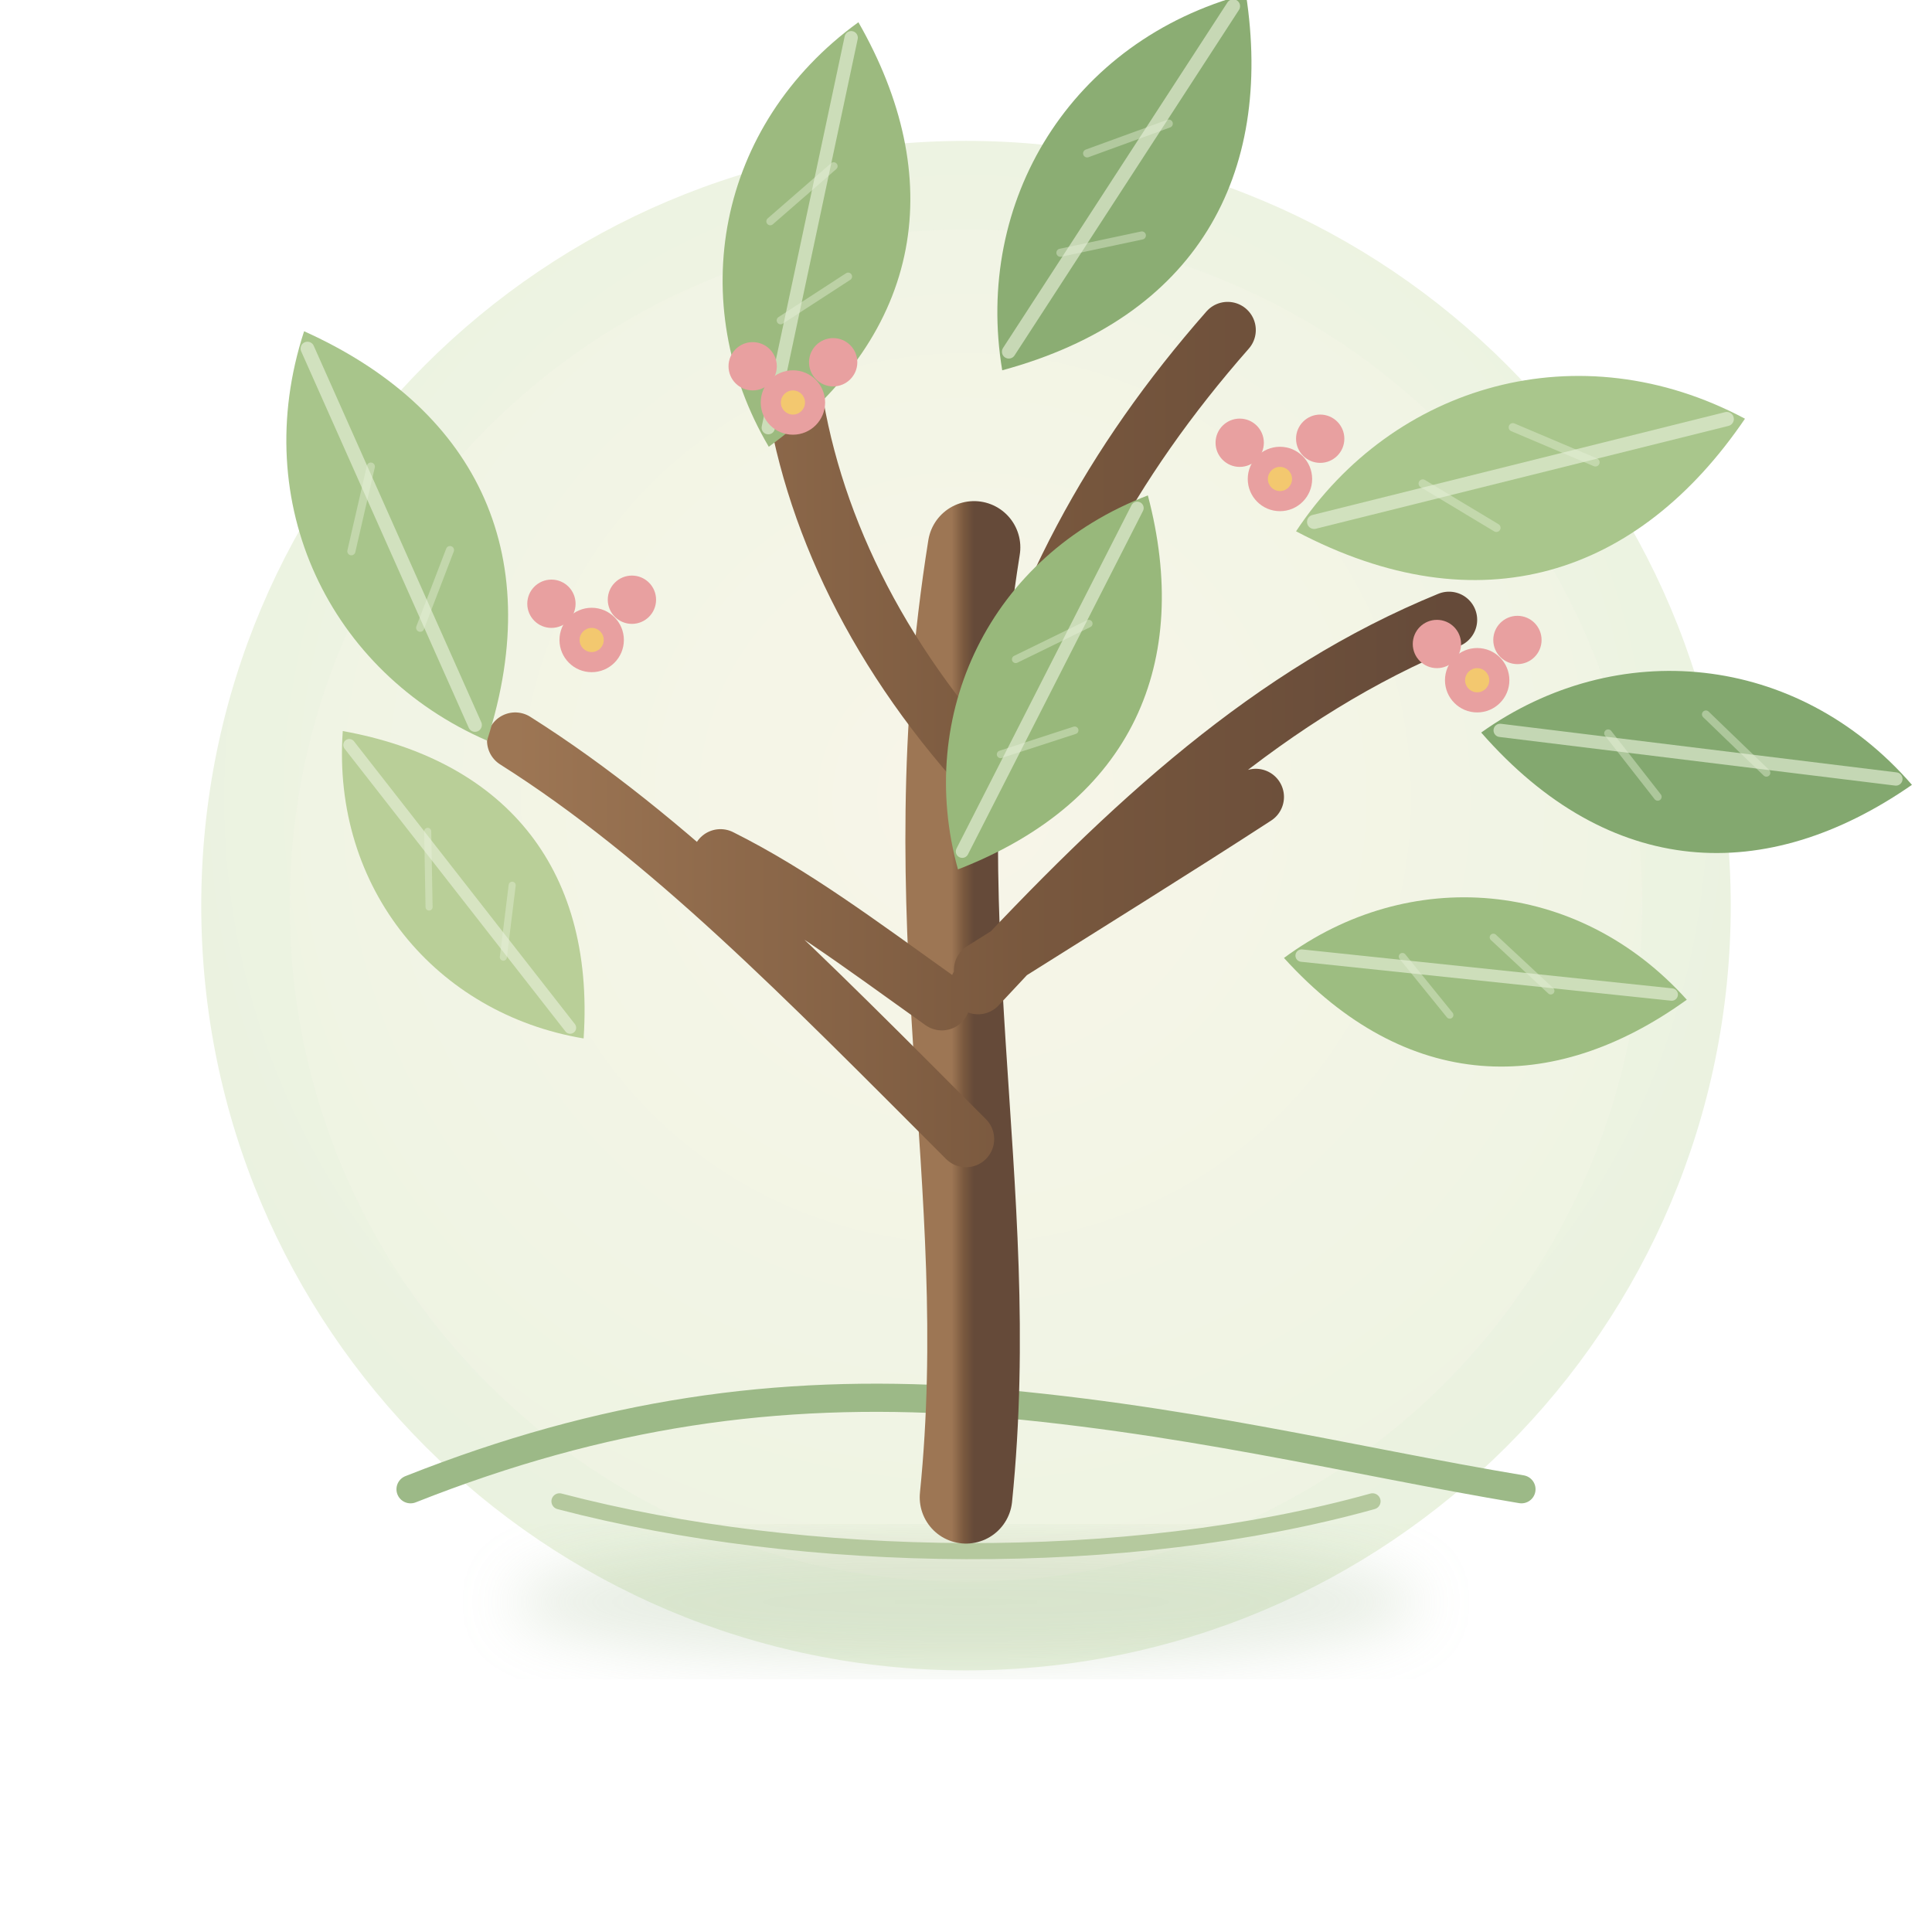
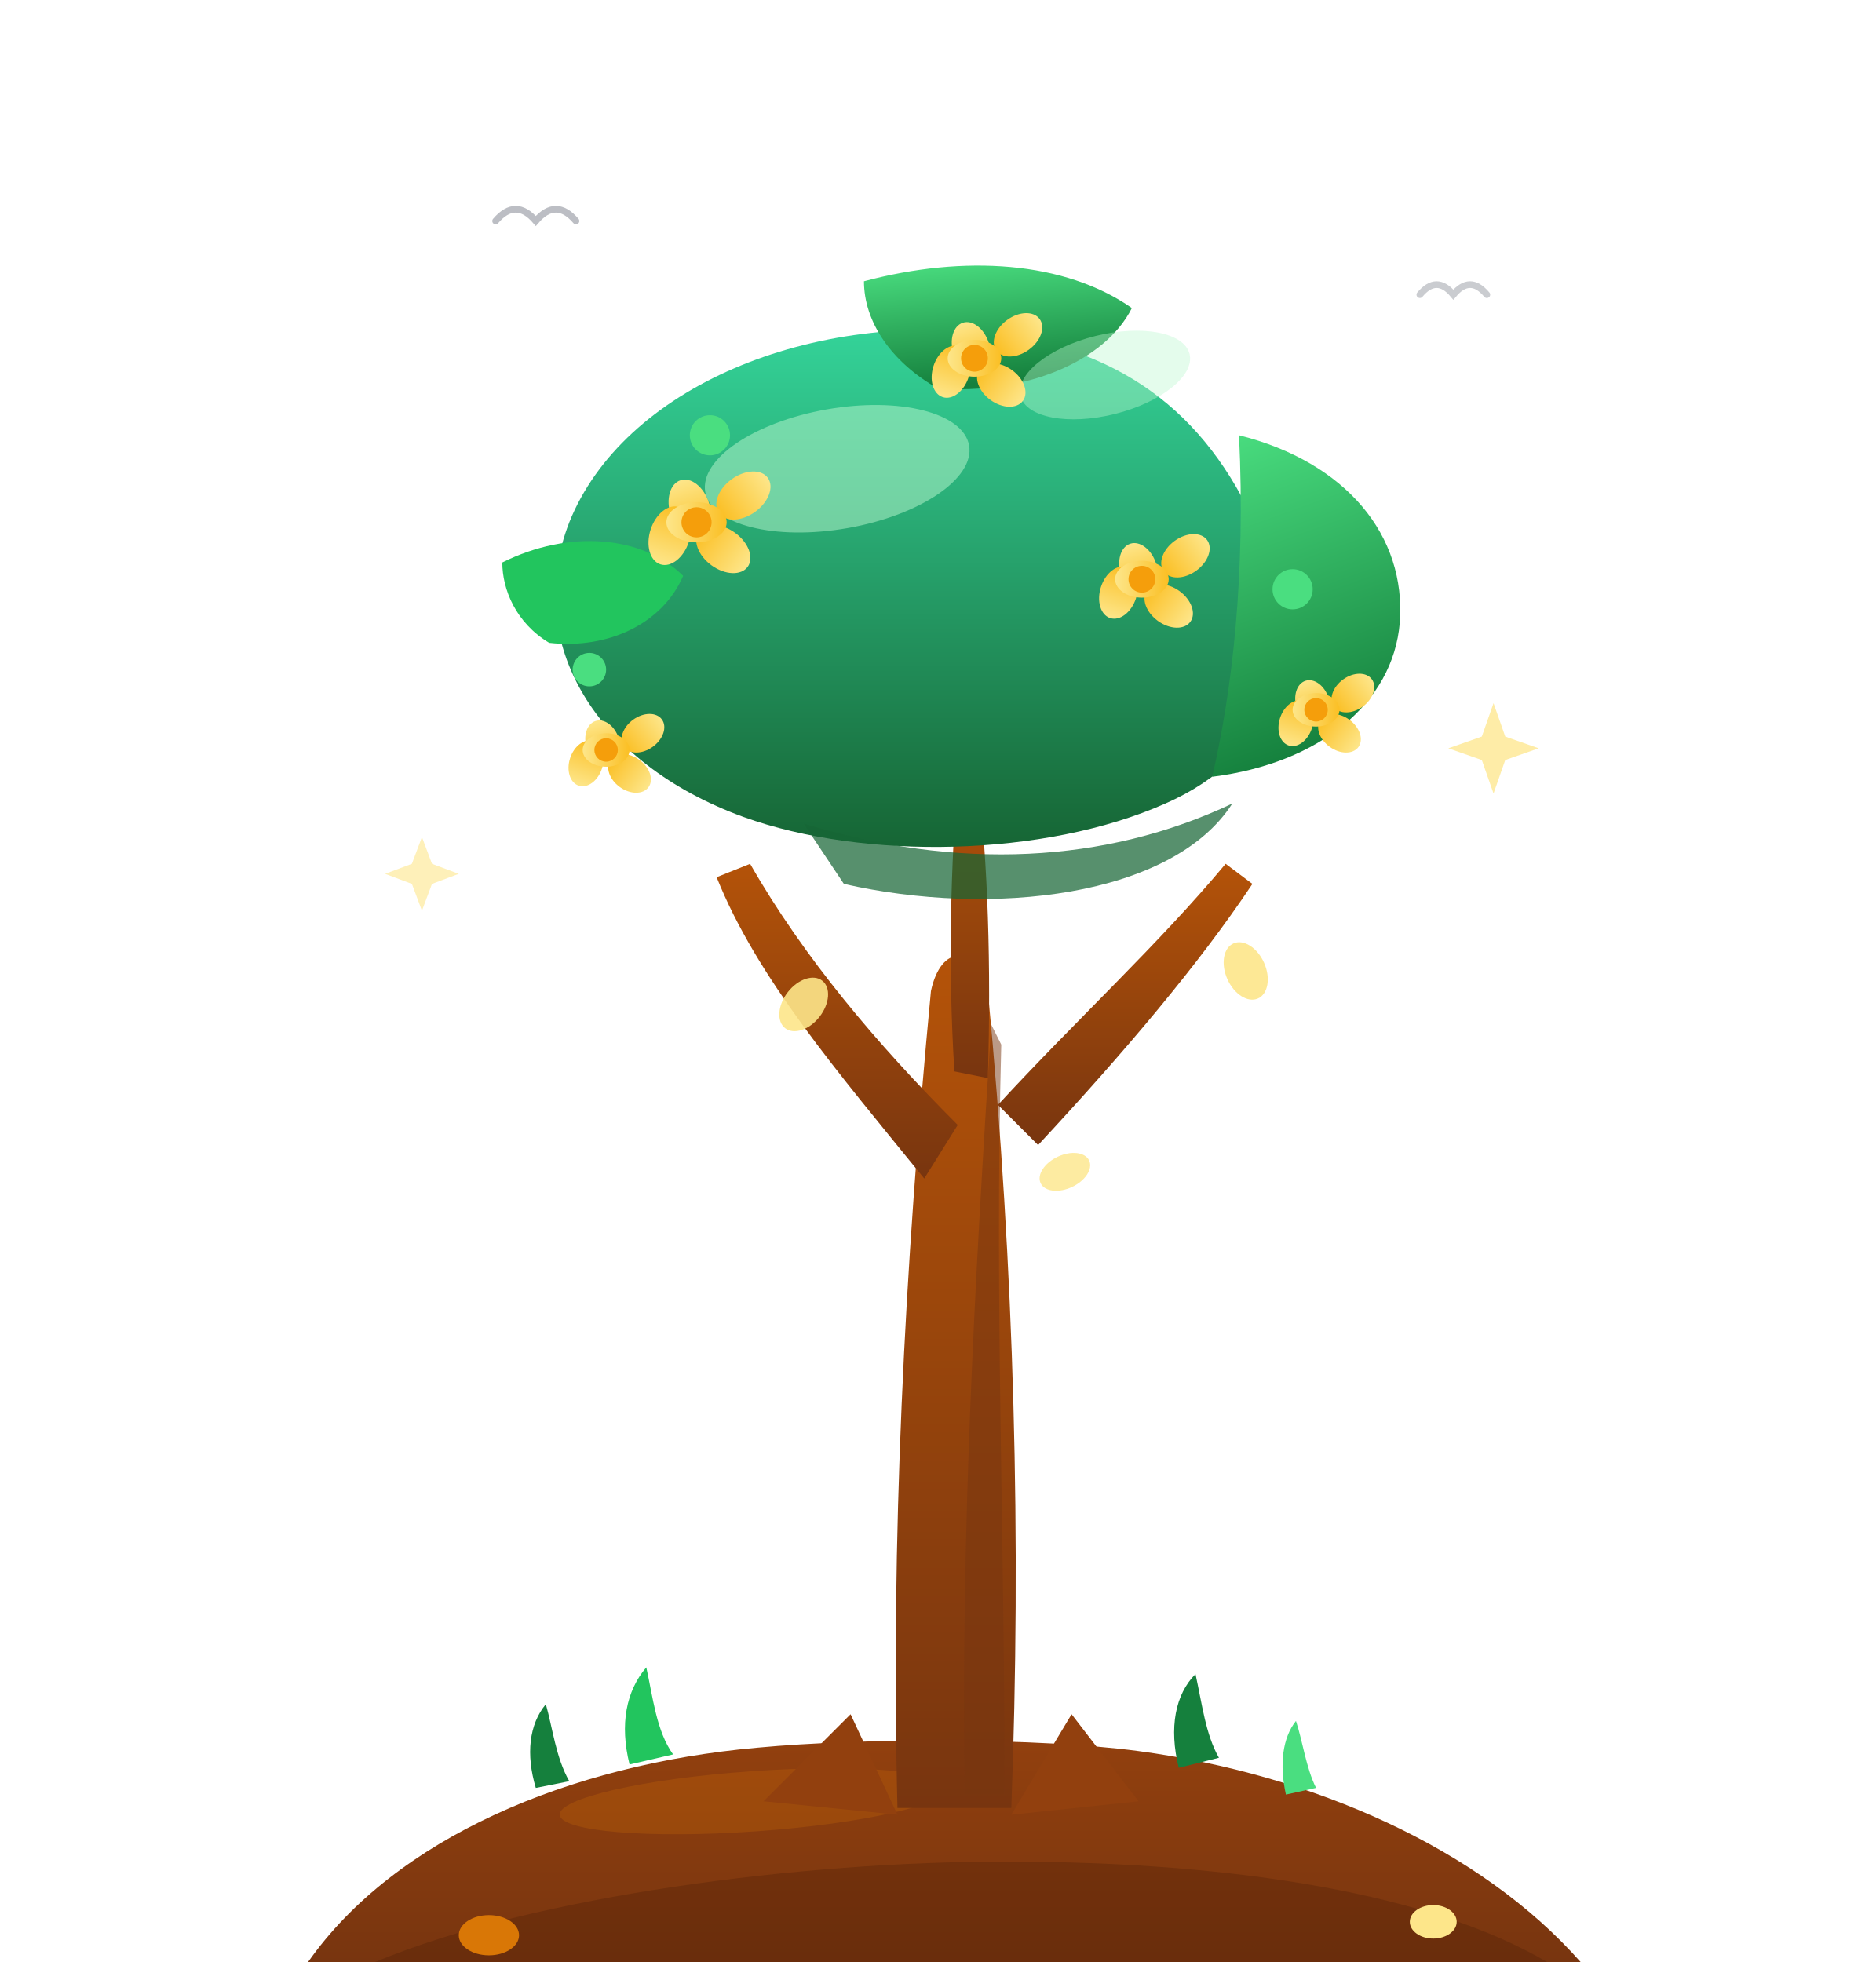
- <svg xmlns="http://www.w3.org/2000/svg" width="480" height="480" viewBox="0 0 480 480" fill="none">
+ <svg xmlns="http://www.w3.org/2000/svg" viewBox="0 0 560 586" width="560" height="586">
  <defs>
-     <radialGradient id="halo" cx="50%" cy="43%" r="58%">
-       <stop stop-color="#f8f5e9" />
-       <stop offset="1" stop-color="#e9f2df" />
-     </radialGradient>
-     <linearGradient id="wood" x1="0" y1="0" x2="1" y2="0">
-       <stop stop-color="#9d7654" />
-       <stop offset=".55" stop-color="#79583e" />
-       <stop offset="1" stop-color="#654a39" />
+     <linearGradient id="soil" x1="0" y1="0" x2="0" y2="1">
+       <stop offset="0" stop-color="#92400E" />
+       <stop offset="1" stop-color="#78350F" />
    </linearGradient>
-     <linearGradient id="pot" x1="0" y1="0" x2="1" y2="1">
-       <stop stop-color="#e5a77e" />
-       <stop offset="1" stop-color="#c87f62" />
+     <linearGradient id="trunk" x1="0" y1="0" x2="0" y2="1">
+       <stop offset="0" stop-color="#B45309" />
+       <stop offset="1" stop-color="#78350F" />
    </linearGradient>
-     <filter id="soft">
-       <feGaussianBlur stdDeviation="7" />
-     </filter>
+     <linearGradient id="leafA" x1="0" y1="0" x2=".2" y2="1">
+       <stop offset="0" stop-color="#4ADE80" />
+       <stop offset="1" stop-color="#15803D" />
+     </linearGradient>
+     <linearGradient id="leafB" x1="0" y1="0" x2="0" y2="1">
+       <stop offset="0" stop-color="#34D399" />
+       <stop offset="1" stop-color="#166534" />
+     </linearGradient>
+     <linearGradient id="bloom" x1="0" y1="0" x2="0" y2="1">
+       <stop offset="0" stop-color="#FDE68A" />
+       <stop offset="1" stop-color="#FBBF24" />
+     </linearGradient>
  </defs>
-   <circle cx="240" cy="225" r="190" fill="url(#halo)" />
-   <circle cx="240" cy="225" r="168" fill="#f7f5e9" opacity=".34" />
-   <ellipse cx="240" cy="398" rx="113" ry="16" fill="#9bb58b" opacity=".23" filter="url(#soft)" />
-   <path d="M102 370c48-19 91-25 138-22 53 4 96 15 138 22" stroke="#9cb987" stroke-width="7" stroke-linecap="round" fill="none" />
-   <path d="M139 373c61 16 141 17 202 0" stroke="#b5c99e" stroke-width="4" stroke-linecap="round" fill="none" />
-   <path d="M240 372c8-79-13-142 2-236" stroke="url(#wood)" stroke-width="23" stroke-linecap="round" />
-   <path d="M240 283c-40-40-74-75-112-99m115 61c38-41 73-73 117-91m-118 35c-28-32-43-67-46-101m50 106c11-44 30-79 59-112m-71 167c-21-15-37-27-55-36m65 28c27-17 48-30 68-43" stroke="url(#wood)" stroke-width="14" stroke-linecap="round" fill="none" />
-   <g transform="translate(121 184) rotate(-56) scale(1.55)">
-     <path d="M0 0C-5-27 10-53 38-61c5 29-7 52-38 61Z" fill="#a8c58b" />
-     <path d="M1-3 36-59" stroke="#e7f0d9" stroke-width="2.2" opacity=".65" stroke-linecap="round" />
-     <path d="m9-19 13-3m-9-13 13-5" stroke="#e7f0d9" stroke-width="1.3" opacity=".42" stroke-linecap="round" />
+   <path d="M92 586 C118 549 170 527 226 522 C258 519 310 519 340 523 C392 530 442 552 472 586 Z" fill="url(#soil)" />
+   <path d="M112 586 C160 566 240 556 300 556 C370 556 428 566 462 586 Z" fill="#451A03" opacity=".28" />
+   <ellipse cx="225" cy="538" rx="58" ry="9" fill="#D97706" opacity=".22" transform="rotate(-4 225 538)" />
+   <path d="M188 527 C185 515 187 505 193 498 C195 507 196 517 201 524 Z" fill="#22C55E" />
+   <path d="M160 534 C157 524 158 515 163 509 C165 516 166 525 170 532 Z" fill="#15803D" />
+   <path d="M352 528 C349 516 351 506 357 500 C359 509 360 518 364 525 Z" fill="#15803D" />
+   <path d="M384 536 C382 527 383 519 387 514 C389 520 390 528 393 534 Z" fill="#4ADE80" />
+   <ellipse cx="146" cy="578" rx="9" ry="6" fill="#D97706" />
+   <ellipse cx="428" cy="574" rx="7" ry="5" fill="#FDE68A" />
+   <path d="M228 538 L268 542 L254 512 Z" fill="#92400E" />
+   <path d="M340 538 L302 542 L320 512 Z" fill="#92400E" />
+   <path d="M268 540 C266 460 270 380 278 296 C281 282 291 282 295 296 C303 380 305 460 302 540 Z" fill="url(#trunk)" />
+   <path d="M288 536 C287 456 291 384 296 306 L299 312 C297 388 300 456 300 536 Z" fill="#78350F" opacity=".5" />
+   <path d="M276 352 C250 320 226 292 214 262 L224 258 C240 286 262 312 286 336 Z" fill="url(#trunk)" />
+   <path d="M298 330 C322 304 346 282 366 258 L374 264 C358 288 336 314 310 342 Z" fill="url(#trunk)" />
+   <path d="M285 320 C283 288 284 258 286 232 L292 232 C295 258 296 288 295 322 Z" fill="url(#trunk)" />
+   <path d="M300 100 C242 92 186 116 170 156 C156 192 178 228 222 244 C258 257 312 256 348 240 C380 226 392 196 378 164 C364 128 340 106 300 100 Z" fill="url(#leafB)" />
+   <path d="M370 130 C402 138 420 160 418 186 C416 210 394 228 362 232 C368 206 372 172 370 130 Z" fill="url(#leafA)" />
+   <path d="M258 84 C288 76 318 78 338 92 C330 108 306 118 280 116 C266 108 258 96 258 84 Z" fill="url(#leafA)" />
+   <path d="M150 168 C170 158 192 160 204 172 C198 186 182 194 164 192 C154 186 150 176 150 168 Z" fill="#22C55E" />
+   <path d="M240 246 C286 260 330 258 368 240 C350 268 296 274 252 264 Z" fill="#166534" opacity=".72" />
+   <ellipse cx="250" cy="140" rx="40" ry="18" fill="#BBF7D0" opacity=".5" transform="rotate(-10 250 140)" />
+   <ellipse cx="330" cy="112" rx="26" ry="12" fill="#BBF7D0" opacity=".4" transform="rotate(-14 330 112)" />
+   <circle cx="212" cy="130" r="6" fill="#4ADE80" />
+   <circle cx="386" cy="176" r="6" fill="#4ADE80" />
+   <circle cx="176" cy="200" r="5" fill="#4ADE80" />
+   <g fill="url(#bloom)">
+     <ellipse cx="206" cy="152" rx="6" ry="9" transform="rotate(-18 206 152)" />
+     <ellipse cx="222" cy="148" rx="6" ry="9" transform="rotate(54 222 148)" />
+     <ellipse cx="216" cy="164" rx="6" ry="9" transform="rotate(126 216 164)" />
+     <ellipse cx="200" cy="160" rx="6" ry="9" transform="rotate(198 200 160)" />
+     <ellipse cx="208" cy="156" rx="6" ry="9" transform="rotate(270 208 156)" />
  </g>
-   <g transform="translate(191 111) rotate(-20) scale(1.5)">
-     <path d="M0 0C-5-27 10-53 38-61c5 29-7 52-38 61Z" fill="#9cba7f" />
-     <path d="M1-3 36-59" stroke="#e7f0d9" stroke-width="2.2" opacity=".65" stroke-linecap="round" />
-     <path d="m9-19 13-3m-9-13 13-5" stroke="#e7f0d9" stroke-width="1.3" opacity=".42" stroke-linecap="round" />
+   <circle cx="208" cy="156" r="4.5" fill="#F59E0B" />
+   <g fill="url(#bloom)">
+     <ellipse cx="290" cy="104" rx="5.5" ry="8" transform="rotate(-18 290 104)" />
+     <ellipse cx="304" cy="100" rx="5.5" ry="8" transform="rotate(54 304 100)" />
+     <ellipse cx="299" cy="115" rx="5.5" ry="8" transform="rotate(126 299 115)" />
+     <ellipse cx="284" cy="111" rx="5.5" ry="8" transform="rotate(198 284 111)" />
+     <ellipse cx="291" cy="107" rx="5.5" ry="8" transform="rotate(270 291 107)" />
  </g>
-   <g transform="translate(249 92) rotate(1) scale(1.55)">
-     <path d="M0 0C-5-27 10-53 38-61c5 29-7 52-38 61Z" fill="#8bad73" />
-     <path d="M1-3 36-59" stroke="#e7f0d9" stroke-width="2.2" opacity=".65" stroke-linecap="round" />
-     <path d="m9-19 13-3m-9-13 13-5" stroke="#e7f0d9" stroke-width="1.3" opacity=".42" stroke-linecap="round" />
+   <circle cx="291" cy="107" r="4" fill="#F59E0B" />
+   <g fill="url(#bloom)">
+     <ellipse cx="340" cy="170" rx="5.5" ry="8" transform="rotate(-18 340 170)" />
+     <ellipse cx="354" cy="166" rx="5.5" ry="8" transform="rotate(54 354 166)" />
+     <ellipse cx="349" cy="181" rx="5.5" ry="8" transform="rotate(126 349 181)" />
+     <ellipse cx="334" cy="177" rx="5.5" ry="8" transform="rotate(198 334 177)" />
+     <ellipse cx="341" cy="173" rx="5.5" ry="8" transform="rotate(270 341 173)" />
  </g>
-   <g transform="translate(322 132) rotate(44) scale(1.6)">
-     <path d="M0 0C-5-27 10-53 38-61c5 29-7 52-38 61Z" fill="#a9c68c" />
-     <path d="M1-3 36-59" stroke="#e7f0d9" stroke-width="2.2" opacity=".65" stroke-linecap="round" />
-     <path d="m9-19 13-3m-9-13 13-5" stroke="#e7f0d9" stroke-width="1.3" opacity=".42" stroke-linecap="round" />
+   <circle cx="341" cy="173" r="4" fill="#F59E0B" />
+   <g fill="url(#bloom)">
+     <ellipse cx="392" cy="210" rx="5" ry="7" transform="rotate(-18 392 210)" />
+     <ellipse cx="404" cy="207" rx="5" ry="7" transform="rotate(54 404 207)" />
+     <ellipse cx="400" cy="219" rx="5" ry="7" transform="rotate(126 400 219)" />
+     <ellipse cx="387" cy="216" rx="5" ry="7" transform="rotate(198 387 216)" />
+     <ellipse cx="393" cy="212" rx="5" ry="7" transform="rotate(270 393 212)" />
  </g>
-   <g transform="translate(368 182) rotate(65) scale(1.5)">
-     <path d="M0 0C-5-27 10-53 38-61c5 29-7 52-38 61Z" fill="#83a86f" />
-     <path d="M1-3 36-59" stroke="#e7f0d9" stroke-width="2.2" opacity=".65" stroke-linecap="round" />
-     <path d="m9-19 13-3m-9-13 13-5" stroke="#e7f0d9" stroke-width="1.3" opacity=".42" stroke-linecap="round" />
+   <circle cx="393" cy="212" r="3.5" fill="#F59E0B" />
+   <g fill="url(#bloom)">
+     <ellipse cx="180" cy="222" rx="5" ry="7" transform="rotate(-18 180 222)" />
+     <ellipse cx="192" cy="219" rx="5" ry="7" transform="rotate(54 192 219)" />
+     <ellipse cx="188" cy="231" rx="5" ry="7" transform="rotate(126 188 231)" />
+     <ellipse cx="175" cy="228" rx="5" ry="7" transform="rotate(198 175 228)" />
+     <ellipse cx="181" cy="224" rx="5" ry="7" transform="rotate(270 181 224)" />
  </g>
-   <g transform="translate(145 258) rotate(-70) scale(1.35)">
-     <path d="M0 0C-5-27 10-53 38-61c5 29-7 52-38 61Z" fill="#b9cf98" />
-     <path d="M1-3 36-59" stroke="#e7f0d9" stroke-width="2.2" opacity=".65" stroke-linecap="round" />
-     <path d="m9-19 13-3m-9-13 13-5" stroke="#e7f0d9" stroke-width="1.3" opacity=".42" stroke-linecap="round" />
-   </g>
-   <g transform="translate(238 216) rotate(-5) scale(1.45)">
-     <path d="M0 0C-5-27 10-53 38-61c5 29-7 52-38 61Z" fill="#98b87b" />
-     <path d="M1-3 36-59" stroke="#e7f0d9" stroke-width="2.2" opacity=".65" stroke-linecap="round" />
-     <path d="m9-19 13-3m-9-13 13-5" stroke="#e7f0d9" stroke-width="1.3" opacity=".42" stroke-linecap="round" />
-   </g>
-   <g transform="translate(319 238) rotate(64) scale(1.4)">
-     <path d="M0 0C-5-27 10-53 38-61c5 29-7 52-38 61Z" fill="#9dbd81" />
-     <path d="M1-3 36-59" stroke="#e7f0d9" stroke-width="2.2" opacity=".65" stroke-linecap="round" />
-     <path d="m9-19 13-3m-9-13 13-5" stroke="#e7f0d9" stroke-width="1.3" opacity=".42" stroke-linecap="round" />
-   </g>
-   <g fill="#e8a0a0">
-     <circle cx="147" cy="159" r="8" />
-     <circle cx="137" cy="150" r="6" />
-     <circle cx="157" cy="149" r="6" />
-     <circle cx="197" cy="100" r="8" />
-     <circle cx="187" cy="91" r="6" />
-     <circle cx="207" cy="90" r="6" />
-     <circle cx="318" cy="119" r="8" />
-     <circle cx="308" cy="110" r="6" />
-     <circle cx="328" cy="109" r="6" />
-     <circle cx="367" cy="169" r="8" />
-     <circle cx="357" cy="160" r="6" />
-     <circle cx="377" cy="159" r="6" />
-   </g>
-   <g fill="#f3c86f">
-     <circle cx="147" cy="159" r="3" />
-     <circle cx="197" cy="100" r="3" />
-     <circle cx="318" cy="119" r="3" />
-     <circle cx="367" cy="169" r="3" />
-   </g>
+   <circle cx="181" cy="224" r="3.5" fill="#F59E0B" />
+   <ellipse cx="240" cy="300" rx="6" ry="9" fill="#FDE68A" opacity=".9" transform="rotate(38 240 300)" />
+   <ellipse cx="372" cy="290" rx="6" ry="9" fill="#FDE68A" opacity=".9" transform="rotate(-24 372 290)" />
+   <ellipse cx="318" cy="350" rx="5" ry="8" fill="#FDE68A" opacity=".8" transform="rotate(65 318 350)" />
+   <path d="M148 66 q6 -7 12 0 q6 -7 12 0" stroke="#0F172A" stroke-width="2" fill="none" opacity=".28" stroke-linecap="round" />
+   <path d="M424 88 q5 -6 10 0 q5 -6 10 0" stroke="#0F172A" stroke-width="2" fill="none" opacity=".22" stroke-linecap="round" />
+   <path d="M446 210 l3.5 10 10 3.5 -10 3.5 -3.5 10 -3.5 -10 -10 -3.5 10 -3.5 Z" fill="#FDE68A" opacity=".75" />
+   <path d="M126 250 l3 8 8 3 -8 3 -3 8 -3 -8 -8 -3 8 -3 Z" fill="#FDE68A" opacity=".6" />
</svg>
